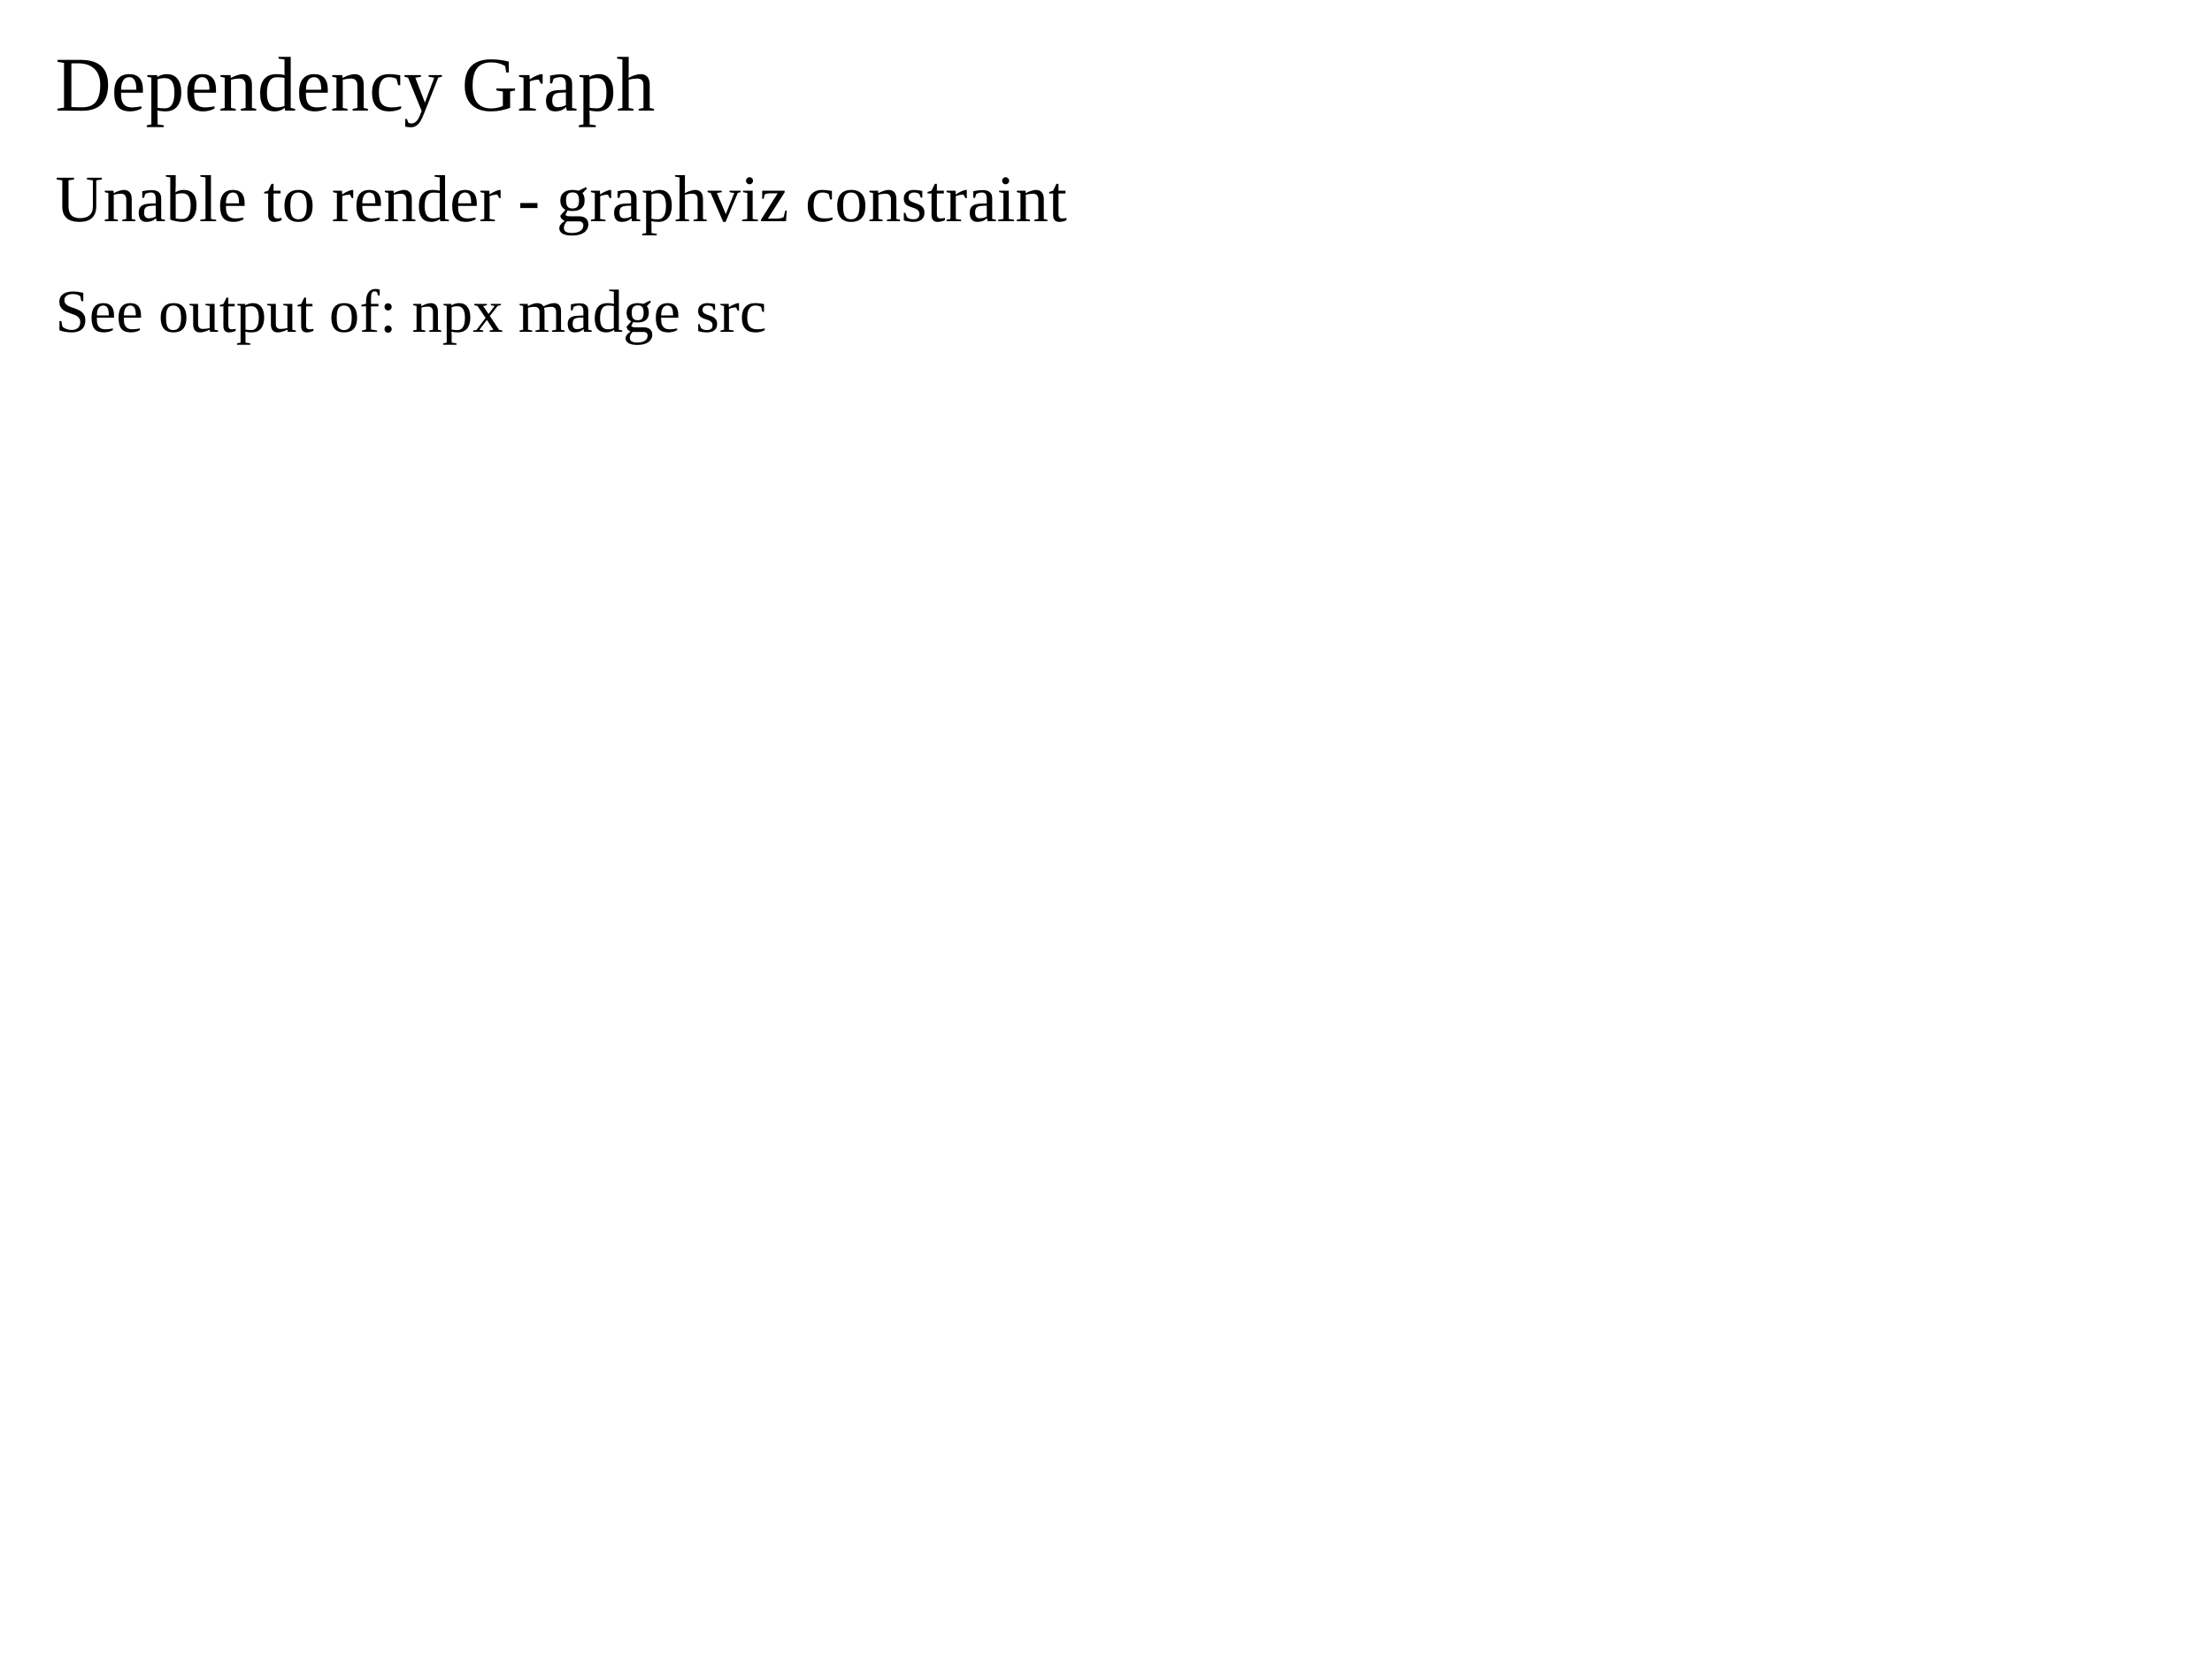
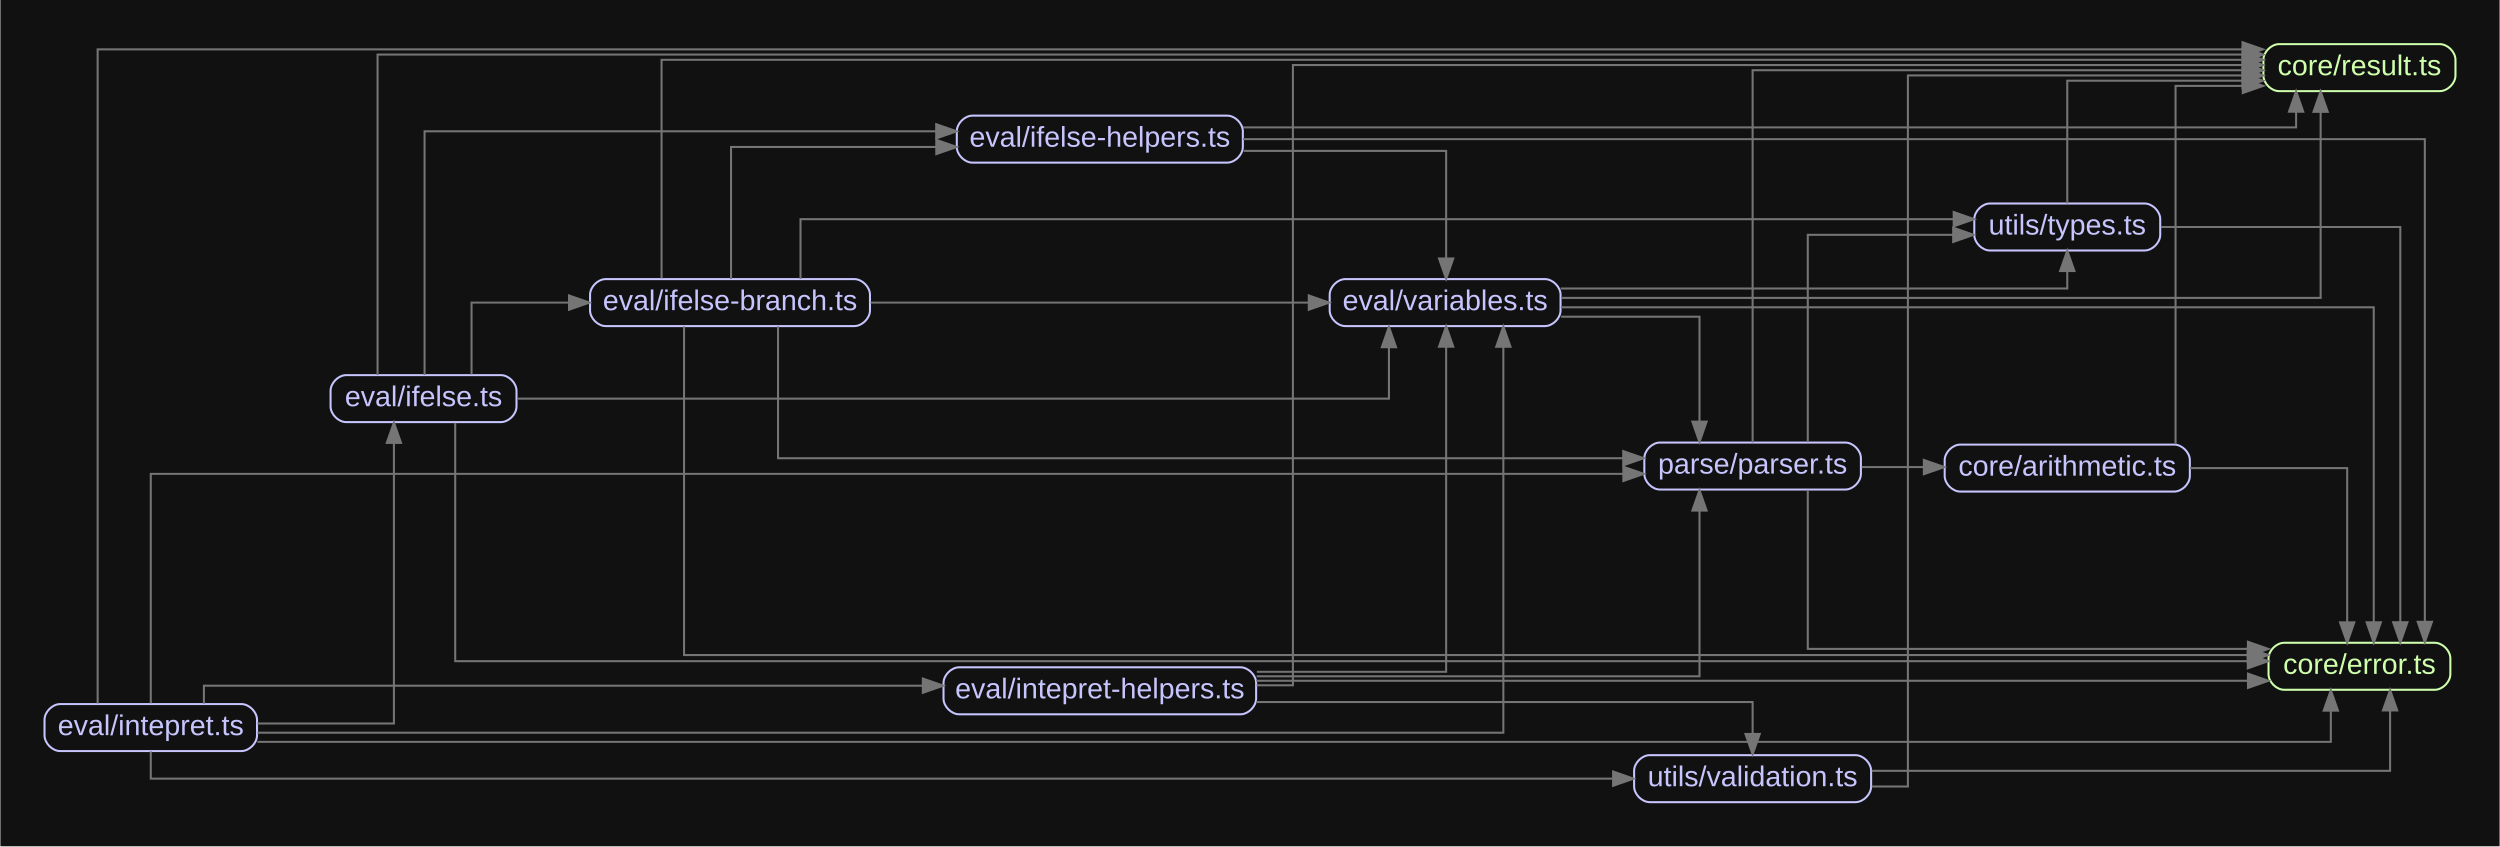
- <svg xmlns="http://www.w3.org/2000/svg" width="400" height="300">
-   <text x="10" y="20" font-size="14">Dependency Graph</text>
-   <text x="10" y="40" font-size="12">Unable to render - graphviz constraint</text>
-   <text x="10" y="60" font-size="11">See output of: npx madge src</text>
+ <svg xmlns="http://www.w3.org/2000/svg" width="1223pt" height="414pt" viewBox="0.00 0.00 1223.20 414.20">
+   <g id="graph0" class="graph" transform="scale(1 1) rotate(0) translate(21.6 392.6)">
+     <polygon fill="#111111" stroke="transparent" points="-21.6,21.6 -21.6,-392.6 1201.6,-392.6 1201.6,21.6 -21.6,21.6" />
+     <g id="node1" class="node">
+       <path fill="none" stroke="#c6c5fe" d="M1042.33,-175C1042.33,-175 937.67,-175 937.67,-175 933.83,-175 930,-171.17 930,-167.33 930,-167.33 930,-159.67 930,-159.67 930,-155.83 933.83,-152 937.67,-152 937.67,-152 1042.33,-152 1042.33,-152 1046.17,-152 1050,-155.83 1050,-159.67 1050,-159.67 1050,-167.33 1050,-167.33 1050,-171.17 1046.17,-175 1042.33,-175" />
+       <text text-anchor="middle" x="990" y="-159.8" font-family="Arial" font-size="14.00" fill="#c6c5fe">core/arithmetic.ts</text>
+     </g>
+     <g id="node2" class="node">
+       <path fill="none" stroke="#cfffac" d="M1169.83,-78C1169.83,-78 1096.17,-78 1096.17,-78 1092.33,-78 1088.5,-74.17 1088.5,-70.33 1088.5,-70.33 1088.5,-62.67 1088.5,-62.67 1088.5,-58.83 1092.33,-55 1096.17,-55 1096.17,-55 1169.83,-55 1169.83,-55 1173.67,-55 1177.5,-58.83 1177.5,-62.67 1177.5,-62.67 1177.5,-70.33 1177.5,-70.33 1177.5,-74.17 1173.67,-78 1169.83,-78" />
+       <text text-anchor="middle" x="1133" y="-62.8" font-family="Arial" font-size="14.00" fill="#cfffac">core/error.ts</text>
+     </g>
+     <g id="edge1" class="edge">
+       <path fill="none" stroke="#757575" d="M1050.09,-163.5C1086.9,-163.5 1127,-163.5 1127,-163.5 1127,-163.5 1127,-88.01 1127,-88.01" />
+       <polygon fill="#757575" stroke="#757575" points="1130.5,-88.01 1127,-78.01 1123.5,-88.01 1130.5,-88.01" />
+     </g>
+     <g id="node3" class="node">
+       <path fill="none" stroke="#cfffac" d="M1172.33,-371C1172.33,-371 1093.67,-371 1093.67,-371 1089.83,-371 1086,-367.17 1086,-363.33 1086,-363.33 1086,-355.67 1086,-355.67 1086,-351.83 1089.83,-348 1093.67,-348 1093.67,-348 1172.33,-348 1172.33,-348 1176.17,-348 1180,-351.83 1180,-355.67 1180,-355.67 1180,-363.33 1180,-363.33 1180,-367.17 1176.17,-371 1172.33,-371" />
+       <text text-anchor="middle" x="1133" y="-355.8" font-family="Arial" font-size="14.00" fill="#cfffac">core/result.ts</text>
+     </g>
+     <g id="edge2" class="edge">
+       <path fill="none" stroke="#757575" d="M1043,-175.2C1043,-216.15 1043,-350.56 1043,-350.56 1043,-350.56 1075.89,-350.56 1075.89,-350.56" />
+       <polygon fill="#757575" stroke="#757575" points="1075.89,-354.06 1085.89,-350.56 1075.89,-347.06 1075.89,-354.06" />
+     </g>
+     <g id="node4" class="node">
+       <path fill="none" stroke="#c6c5fe" d="M396.33,-256C396.33,-256 274.67,-256 274.67,-256 270.83,-256 267,-252.17 267,-248.33 267,-248.33 267,-240.67 267,-240.67 267,-236.83 270.83,-233 274.67,-233 274.67,-233 396.33,-233 396.33,-233 400.17,-233 404,-236.83 404,-240.67 404,-240.67 404,-248.33 404,-248.33 404,-252.17 400.17,-256 396.33,-256" />
+       <text text-anchor="middle" x="335.5" y="-240.8" font-family="Arial" font-size="14.00" fill="#c6c5fe">eval/ifelse-branch.ts</text>
+     </g>
+     <g id="edge3" class="edge">
+       <path fill="none" stroke="#757575" d="M313,-232.91C313,-194.24 313,-72 313,-72 313,-72 1078.33,-72 1078.33,-72" />
+       <polygon fill="#757575" stroke="#757575" points="1078.33,-75.5 1088.33,-72 1078.33,-68.5 1078.33,-75.5" />
+     </g>
+     <g id="edge4" class="edge">
+       <path fill="none" stroke="#757575" d="M302,-256.33C302,-286.39 302,-363.33 302,-363.33 302,-363.33 1075.94,-363.33 1075.94,-363.33" />
+       <polygon fill="#757575" stroke="#757575" points="1075.94,-366.83 1085.94,-363.33 1075.94,-359.83 1075.94,-366.83" />
+     </g>
+     <g id="node5" class="node">
+       <path fill="none" stroke="#c6c5fe" d="M578.83,-336C578.83,-336 454.17,-336 454.17,-336 450.33,-336 446.5,-332.17 446.5,-328.33 446.5,-328.33 446.5,-320.67 446.5,-320.67 446.5,-316.83 450.33,-313 454.17,-313 454.17,-313 578.83,-313 578.83,-313 582.67,-313 586.5,-316.83 586.5,-320.67 586.5,-320.67 586.5,-328.33 586.5,-328.33 586.5,-332.17 582.67,-336 578.83,-336" />
+       <text text-anchor="middle" x="516.5" y="-320.8" font-family="Arial" font-size="14.00" fill="#c6c5fe">eval/ifelse-helpers.ts</text>
+     </g>
+     <g id="edge5" class="edge">
+       <path fill="none" stroke="#757575" d="M336,-256.07C336,-277.38 336,-320.67 336,-320.67 336,-320.67 436.46,-320.67 436.46,-320.67" />
+       <polygon fill="#757575" stroke="#757575" points="436.46,-324.17 446.46,-320.67 436.46,-317.17 436.46,-324.17" />
+     </g>
+     <g id="node6" class="node">
+       <path fill="none" stroke="#c6c5fe" d="M734.33,-256C734.33,-256 636.67,-256 636.67,-256 632.83,-256 629,-252.17 629,-248.33 629,-248.33 629,-240.67 629,-240.67 629,-236.83 632.83,-233 636.67,-233 636.67,-233 734.33,-233 734.33,-233 738.17,-233 742,-236.83 742,-240.67 742,-240.67 742,-248.33 742,-248.33 742,-252.17 738.17,-256 734.33,-256" />
+       <text text-anchor="middle" x="685.5" y="-240.8" font-family="Arial" font-size="14.00" fill="#c6c5fe">eval/variables.ts</text>
+     </g>
+     <g id="edge6" class="edge">
+       <path fill="none" stroke="#757575" d="M404.23,-244.5C404.23,-244.5 618.77,-244.5 618.77,-244.5" />
+       <polygon fill="#757575" stroke="#757575" points="618.77,-248 628.77,-244.5 618.77,-241 618.77,-248" />
+     </g>
+     <g id="node7" class="node">
+       <path fill="none" stroke="#c6c5fe" d="M881.33,-176C881.33,-176 790.67,-176 790.67,-176 786.83,-176 783,-172.17 783,-168.33 783,-168.33 783,-160.67 783,-160.67 783,-156.83 786.83,-153 790.67,-153 790.67,-153 881.33,-153 881.33,-153 885.17,-153 889,-156.83 889,-160.67 889,-160.67 889,-168.33 889,-168.33 889,-172.17 885.17,-176 881.33,-176" />
+       <text text-anchor="middle" x="836" y="-160.8" font-family="Arial" font-size="14.00" fill="#c6c5fe">parse/parser.ts</text>
+     </g>
+     <g id="edge7" class="edge">
+       <path fill="none" stroke="#757575" d="M359,-232.93C359,-211.62 359,-168.33 359,-168.33 359,-168.33 772.67,-168.33 772.67,-168.33" />
+       <polygon fill="#757575" stroke="#757575" points="772.67,-171.83 782.67,-168.33 772.67,-164.83 772.67,-171.83" />
+     </g>
+     <g id="node8" class="node">
+       <path fill="none" stroke="#c6c5fe" d="M1027.83,-293C1027.83,-293 952.17,-293 952.17,-293 948.33,-293 944.5,-289.17 944.5,-285.33 944.5,-285.33 944.5,-277.67 944.5,-277.67 944.5,-273.83 948.33,-270 952.17,-270 952.17,-270 1027.83,-270 1027.83,-270 1031.67,-270 1035.5,-273.83 1035.5,-277.67 1035.5,-277.67 1035.5,-285.33 1035.5,-285.33 1035.5,-289.17 1031.67,-293 1027.83,-293" />
+       <text text-anchor="middle" x="990" y="-277.8" font-family="Arial" font-size="14.00" fill="#c6c5fe">utils/types.ts</text>
+     </g>
+     <g id="edge8" class="edge">
+       <path fill="none" stroke="#757575" d="M370,-256.09C370,-268.16 370,-285.33 370,-285.33 370,-285.33 934.41,-285.33 934.41,-285.33" />
+       <polygon fill="#757575" stroke="#757575" points="934.41,-288.83 944.41,-285.33 934.41,-281.83 934.41,-288.83" />
+     </g>
+     <g id="edge9" class="edge">
+       <path fill="none" stroke="#757575" d="M586.52,-324.5C754.2,-324.5 1165,-324.5 1165,-324.5 1165,-324.5 1165,-88.26 1165,-88.26" />
+       <polygon fill="#757575" stroke="#757575" points="1168.5,-88.26 1165,-78.26 1161.5,-88.26 1168.5,-88.26" />
+     </g>
+     <g id="edge10" class="edge">
+       <path fill="none" stroke="#757575" d="M586.54,-330.25C741.95,-330.25 1102,-330.25 1102,-330.25 1102,-330.25 1102,-337.94 1102,-337.94" />
+       <polygon fill="#757575" stroke="#757575" points="1098.5,-337.94 1102,-347.94 1105.5,-337.94 1098.5,-337.94" />
+     </g>
+     <g id="edge11" class="edge">
+       <path fill="none" stroke="#757575" d="M586.91,-318.75C633.48,-318.75 686,-318.75 686,-318.75 686,-318.75 686,-266.1 686,-266.1" />
+       <polygon fill="#757575" stroke="#757575" points="689.5,-266.1 686,-256.1 682.5,-266.1 689.5,-266.1" />
+     </g>
+     <g id="edge29" class="edge">
+       <path fill="none" stroke="#757575" d="M742.14,-242.2C863.98,-242.2 1140,-242.2 1140,-242.2 1140,-242.2 1140,-88.03 1140,-88.03" />
+       <polygon fill="#757575" stroke="#757575" points="1143.5,-88.03 1140,-78.03 1136.5,-88.03 1143.5,-88.03" />
+     </g>
+     <g id="edge30" class="edge">
+       <path fill="none" stroke="#757575" d="M742.4,-246.8C858.96,-246.8 1114,-246.8 1114,-246.8 1114,-246.8 1114,-337.86 1114,-337.86" />
+       <polygon fill="#757575" stroke="#757575" points="1110.5,-337.86 1114,-347.86 1117.5,-337.86 1110.5,-337.86" />
+     </g>
+     <g id="edge31" class="edge">
+       <path fill="none" stroke="#757575" d="M742.29,-237.6C775.12,-237.6 810,-237.6 810,-237.6 810,-237.6 810,-186.24 810,-186.24" />
+       <polygon fill="#757575" stroke="#757575" points="813.5,-186.24 810,-176.24 806.5,-186.24 813.5,-186.24" />
+     </g>
+     <g id="edge32" class="edge">
+       <path fill="none" stroke="#757575" d="M742.06,-251.4C830.12,-251.4 990,-251.4 990,-251.4 990,-251.4 990,-259.95 990,-259.95" />
+       <polygon fill="#757575" stroke="#757575" points="986.5,-259.95 990,-269.95 993.5,-259.95 986.5,-259.95" />
+     </g>
+     <g id="edge33" class="edge">
+       <path fill="none" stroke="#757575" d="M889.43,-164C889.43,-164 919.81,-164 919.81,-164" />
+       <polygon fill="#757575" stroke="#757575" points="919.81,-167.5 929.81,-164 919.81,-160.5 919.81,-167.5" />
+     </g>
+     <g id="edge34" class="edge">
+       <path fill="none" stroke="#757575" d="M863,-152.8C863,-128.54 863,-75 863,-75 863,-75 1078.41,-75 1078.41,-75" />
+       <polygon fill="#757575" stroke="#757575" points="1078.42,-78.5 1088.41,-75 1078.41,-71.5 1078.42,-78.5" />
+     </g>
+     <g id="edge35" class="edge">
+       <path fill="none" stroke="#757575" d="M836,-176.04C836,-217.74 836,-358.22 836,-358.22 836,-358.22 1075.94,-358.22 1075.94,-358.22" />
+       <polygon fill="#757575" stroke="#757575" points="1075.94,-361.72 1085.94,-358.22 1075.94,-354.72 1075.94,-361.72" />
+     </g>
+     <g id="edge36" class="edge">
+       <path fill="none" stroke="#757575" d="M863,-176.18C863,-205.1 863,-277.67 863,-277.67 863,-277.67 934.15,-277.67 934.15,-277.67" />
+       <polygon fill="#757575" stroke="#757575" points="934.15,-281.17 944.15,-277.67 934.15,-274.17 934.15,-281.17" />
+     </g>
+     <g id="edge37" class="edge">
+       <path fill="none" stroke="#757575" d="M1035.84,-281.5C1084.05,-281.5 1153,-281.5 1153,-281.5 1153,-281.5 1153,-88.06 1153,-88.06" />
+       <polygon fill="#757575" stroke="#757575" points="1156.5,-88.06 1153,-78.06 1149.5,-88.06 1156.5,-88.06" />
+     </g>
+     <g id="edge38" class="edge">
+       <path fill="none" stroke="#757575" d="M990,-293.01C990,-313.25 990,-353.11 990,-353.11 990,-353.11 1075.78,-353.11 1075.78,-353.11" />
+       <polygon fill="#757575" stroke="#757575" points="1075.78,-356.61 1085.78,-353.11 1075.78,-349.61 1075.78,-356.61" />
+     </g>
+     <g id="node9" class="node">
+       <path fill="none" stroke="#c6c5fe" d="M223.33,-209C223.33,-209 147.67,-209 147.67,-209 143.83,-209 140,-205.17 140,-201.33 140,-201.33 140,-193.67 140,-193.67 140,-189.83 143.83,-186 147.67,-186 147.67,-186 223.33,-186 223.33,-186 227.17,-186 231,-189.83 231,-193.67 231,-193.67 231,-201.33 231,-201.33 231,-205.17 227.17,-209 223.33,-209" />
+       <text text-anchor="middle" x="185.5" y="-193.8" font-family="Arial" font-size="14.00" fill="#c6c5fe">eval/ifelse.ts</text>
+     </g>
+     <g id="edge12" class="edge">
+       <path fill="none" stroke="#757575" d="M201,-185.64C201,-153.83 201,-69 201,-69 201,-69 1078.36,-69 1078.36,-69" />
+       <polygon fill="#757575" stroke="#757575" points="1078.36,-72.5 1088.36,-69 1078.36,-65.5 1078.36,-72.5" />
+     </g>
+     <g id="edge13" class="edge">
+       <path fill="none" stroke="#757575" d="M163,-209.07C163,-247.12 163,-365.89 163,-365.89 163,-365.89 1075.89,-365.89 1075.89,-365.89" />
+       <polygon fill="#757575" stroke="#757575" points="1075.89,-369.39 1085.89,-365.89 1075.89,-362.39 1075.89,-369.39" />
+     </g>
+     <g id="edge14" class="edge">
+       <path fill="none" stroke="#757575" d="M209,-209.36C209,-223.28 209,-244.5 209,-244.5 209,-244.5 256.7,-244.5 256.7,-244.5" />
+       <polygon fill="#757575" stroke="#757575" points="256.7,-248 266.7,-244.5 256.7,-241 256.7,-248" />
+     </g>
+     <g id="edge15" class="edge">
+       <path fill="none" stroke="#757575" d="M186,-209.11C186,-241.13 186,-328.33 186,-328.33 186,-328.33 436.41,-328.33 436.41,-328.33" />
+       <polygon fill="#757575" stroke="#757575" points="436.41,-331.83 446.41,-328.33 436.41,-324.83 436.41,-331.83" />
+     </g>
+     <g id="edge16" class="edge">
+       <path fill="none" stroke="#757575" d="M231.23,-197.5C349.81,-197.5 658,-197.5 658,-197.5 658,-197.5 658,-222.64 658,-222.64" />
+       <polygon fill="#757575" stroke="#757575" points="654.5,-222.64 658,-232.64 661.5,-222.64 654.5,-222.64" />
+     </g>
+     <g id="node10" class="node">
+       <path fill="none" stroke="#c6c5fe" d="M585.33,-66C585.33,-66 447.67,-66 447.67,-66 443.83,-66 440,-62.17 440,-58.33 440,-58.33 440,-50.67 440,-50.67 440,-46.83 443.83,-43 447.67,-43 447.67,-43 585.33,-43 585.33,-43 589.17,-43 593,-46.83 593,-50.67 593,-50.67 593,-58.33 593,-58.33 593,-62.17 589.17,-66 585.33,-66" />
+       <text text-anchor="middle" x="516.5" y="-50.8" font-family="Arial" font-size="14.00" fill="#c6c5fe">eval/intepret-helpers.ts</text>
+     </g>
+     <g id="edge17" class="edge">
+       <path fill="none" stroke="#757575" d="M593.02,-59.4C593.02,-59.4 1078.45,-59.4 1078.45,-59.4" />
+       <polygon fill="#757575" stroke="#757575" points="1078.45,-62.9 1088.45,-59.4 1078.45,-55.9 1078.45,-62.9" />
+     </g>
+     <g id="edge18" class="edge">
+       <path fill="none" stroke="#757575" d="M593.23,-57.2C603.73,-57.2 611,-57.2 611,-57.2 611,-57.2 611,-360.78 611,-360.78 611,-360.78 1075.76,-360.78 1075.76,-360.78" />
+       <polygon fill="#757575" stroke="#757575" points="1075.76,-364.28 1085.76,-360.78 1075.76,-357.28 1075.76,-364.28" />
+     </g>
+     <g id="edge19" class="edge">
+       <path fill="none" stroke="#757575" d="M593.32,-63.8C638.16,-63.8 686,-63.8 686,-63.8 686,-63.8 686,-222.92 686,-222.92" />
+       <polygon fill="#757575" stroke="#757575" points="682.5,-222.92 686,-232.92 689.5,-222.92 682.5,-222.92" />
+     </g>
+     <g id="edge20" class="edge">
+       <path fill="none" stroke="#757575" d="M593.23,-61.6C680.19,-61.6 810,-61.6 810,-61.6 810,-61.6 810,-142.7 810,-142.7" />
+       <polygon fill="#757575" stroke="#757575" points="806.5,-142.7 810,-152.7 813.5,-142.7 806.5,-142.7" />
+     </g>
+     <g id="node11" class="node">
+       <path fill="none" stroke="#c6c5fe" d="M886.33,-23C886.33,-23 785.67,-23 785.67,-23 781.83,-23 778,-19.17 778,-15.33 778,-15.33 778,-7.67 778,-7.67 778,-3.83 781.83,0 785.67,0 785.67,0 886.33,0 886.33,0 890.17,0 894,-3.83 894,-7.67 894,-7.67 894,-15.33 894,-15.33 894,-19.17 890.17,-23 886.33,-23" />
+       <text text-anchor="middle" x="836" y="-7.8" font-family="Arial" font-size="14.00" fill="#c6c5fe">utils/validation.ts</text>
+     </g>
+     <g id="edge21" class="edge">
+       <path fill="none" stroke="#757575" d="M593.03,-49C687.55,-49 836,-49 836,-49 836,-49 836,-33.37 836,-33.37" />
+       <polygon fill="#757575" stroke="#757575" points="839.5,-33.37 836,-23.37 832.5,-33.37 839.5,-33.37" />
+     </g>
+     <g id="edge39" class="edge">
+       <path fill="none" stroke="#757575" d="M894.32,-15.33C984.62,-15.33 1148,-15.33 1148,-15.33 1148,-15.33 1148,-44.89 1148,-44.89" />
+       <polygon fill="#757575" stroke="#757575" points="1144.5,-44.89 1148,-54.89 1151.5,-44.89 1144.5,-44.89" />
+     </g>
+     <g id="edge40" class="edge">
+       <path fill="none" stroke="#757575" d="M894.37,-7.67C904.58,-7.67 912,-7.67 912,-7.67 912,-7.67 912,-355.67 912,-355.67 912,-355.67 1075.86,-355.67 1075.86,-355.67" />
+       <polygon fill="#757575" stroke="#757575" points="1075.86,-359.17 1085.86,-355.67 1075.86,-352.17 1075.86,-359.17" />
+     </g>
+     <g id="node12" class="node">
+       <path fill="none" stroke="#c6c5fe" d="M96.33,-48C96.33,-48 7.67,-48 7.67,-48 3.83,-48 0,-44.17 0,-40.33 0,-40.33 0,-32.67 0,-32.67 0,-28.83 3.83,-25 7.67,-25 7.67,-25 96.33,-25 96.33,-25 100.17,-25 104,-28.83 104,-32.67 104,-32.67 104,-40.33 104,-40.33 104,-44.17 100.17,-48 96.33,-48" />
+       <text text-anchor="middle" x="52" y="-32.8" font-family="Arial" font-size="14.00" fill="#c6c5fe">eval/intepret.ts</text>
+     </g>
+     <g id="edge22" class="edge">
+       <path fill="none" stroke="#757575" d="M104.19,-29.5C318.41,-29.5 1119,-29.5 1119,-29.5 1119,-29.5 1119,-44.79 1119,-44.79" />
+       <polygon fill="#757575" stroke="#757575" points="1115.5,-44.79 1119,-54.79 1122.5,-44.79 1115.5,-44.79" />
+     </g>
+     <g id="edge23" class="edge">
+       <path fill="none" stroke="#757575" d="M26,-48.31C26,-107.45 26,-368.44 26,-368.44 26,-368.44 1075.79,-368.44 1075.79,-368.44" />
+       <polygon fill="#757575" stroke="#757575" points="1075.79,-371.94 1085.79,-368.44 1075.79,-364.94 1075.79,-371.94" />
+     </g>
+     <g id="edge26" class="edge">
+       <path fill="none" stroke="#757575" d="M104.22,-34C260.54,-34 714,-34 714,-34 714,-34 714,-222.88 714,-222.88" />
+       <polygon fill="#757575" stroke="#757575" points="710.5,-222.88 714,-232.88 717.5,-222.88 710.5,-222.88" />
+     </g>
+     <g id="edge27" class="edge">
+       <path fill="none" stroke="#757575" d="M52,-48.41C52,-79.48 52,-160.67 52,-160.67 52,-160.67 772.73,-160.67 772.73,-160.67" />
+       <polygon fill="#757575" stroke="#757575" points="772.73,-164.17 782.73,-160.67 772.73,-157.17 772.73,-164.17" />
+     </g>
+     <g id="edge24" class="edge">
+       <path fill="none" stroke="#757575" d="M104.2,-38.5C136.17,-38.5 171,-38.5 171,-38.5 171,-38.5 171,-175.81 171,-175.81" />
+       <polygon fill="#757575" stroke="#757575" points="167.5,-175.81 171,-185.81 174.5,-175.81 167.5,-175.81" />
+     </g>
+     <g id="edge25" class="edge">
+       <path fill="none" stroke="#757575" d="M78,-48.19C78,-52.79 78,-57 78,-57 78,-57 429.87,-57 429.87,-57" />
+       <polygon fill="#757575" stroke="#757575" points="429.87,-60.5 439.87,-57 429.87,-53.5 429.87,-60.5" />
+     </g>
+     <g id="edge28" class="edge">
+       <path fill="none" stroke="#757575" d="M52,-24.88C52,-18.35 52,-11.5 52,-11.5 52,-11.5 767.71,-11.5 767.71,-11.5" />
+       <polygon fill="#757575" stroke="#757575" points="767.71,-15 777.71,-11.5 767.71,-8 767.71,-15" />
+     </g>
+   </g>
</svg>
